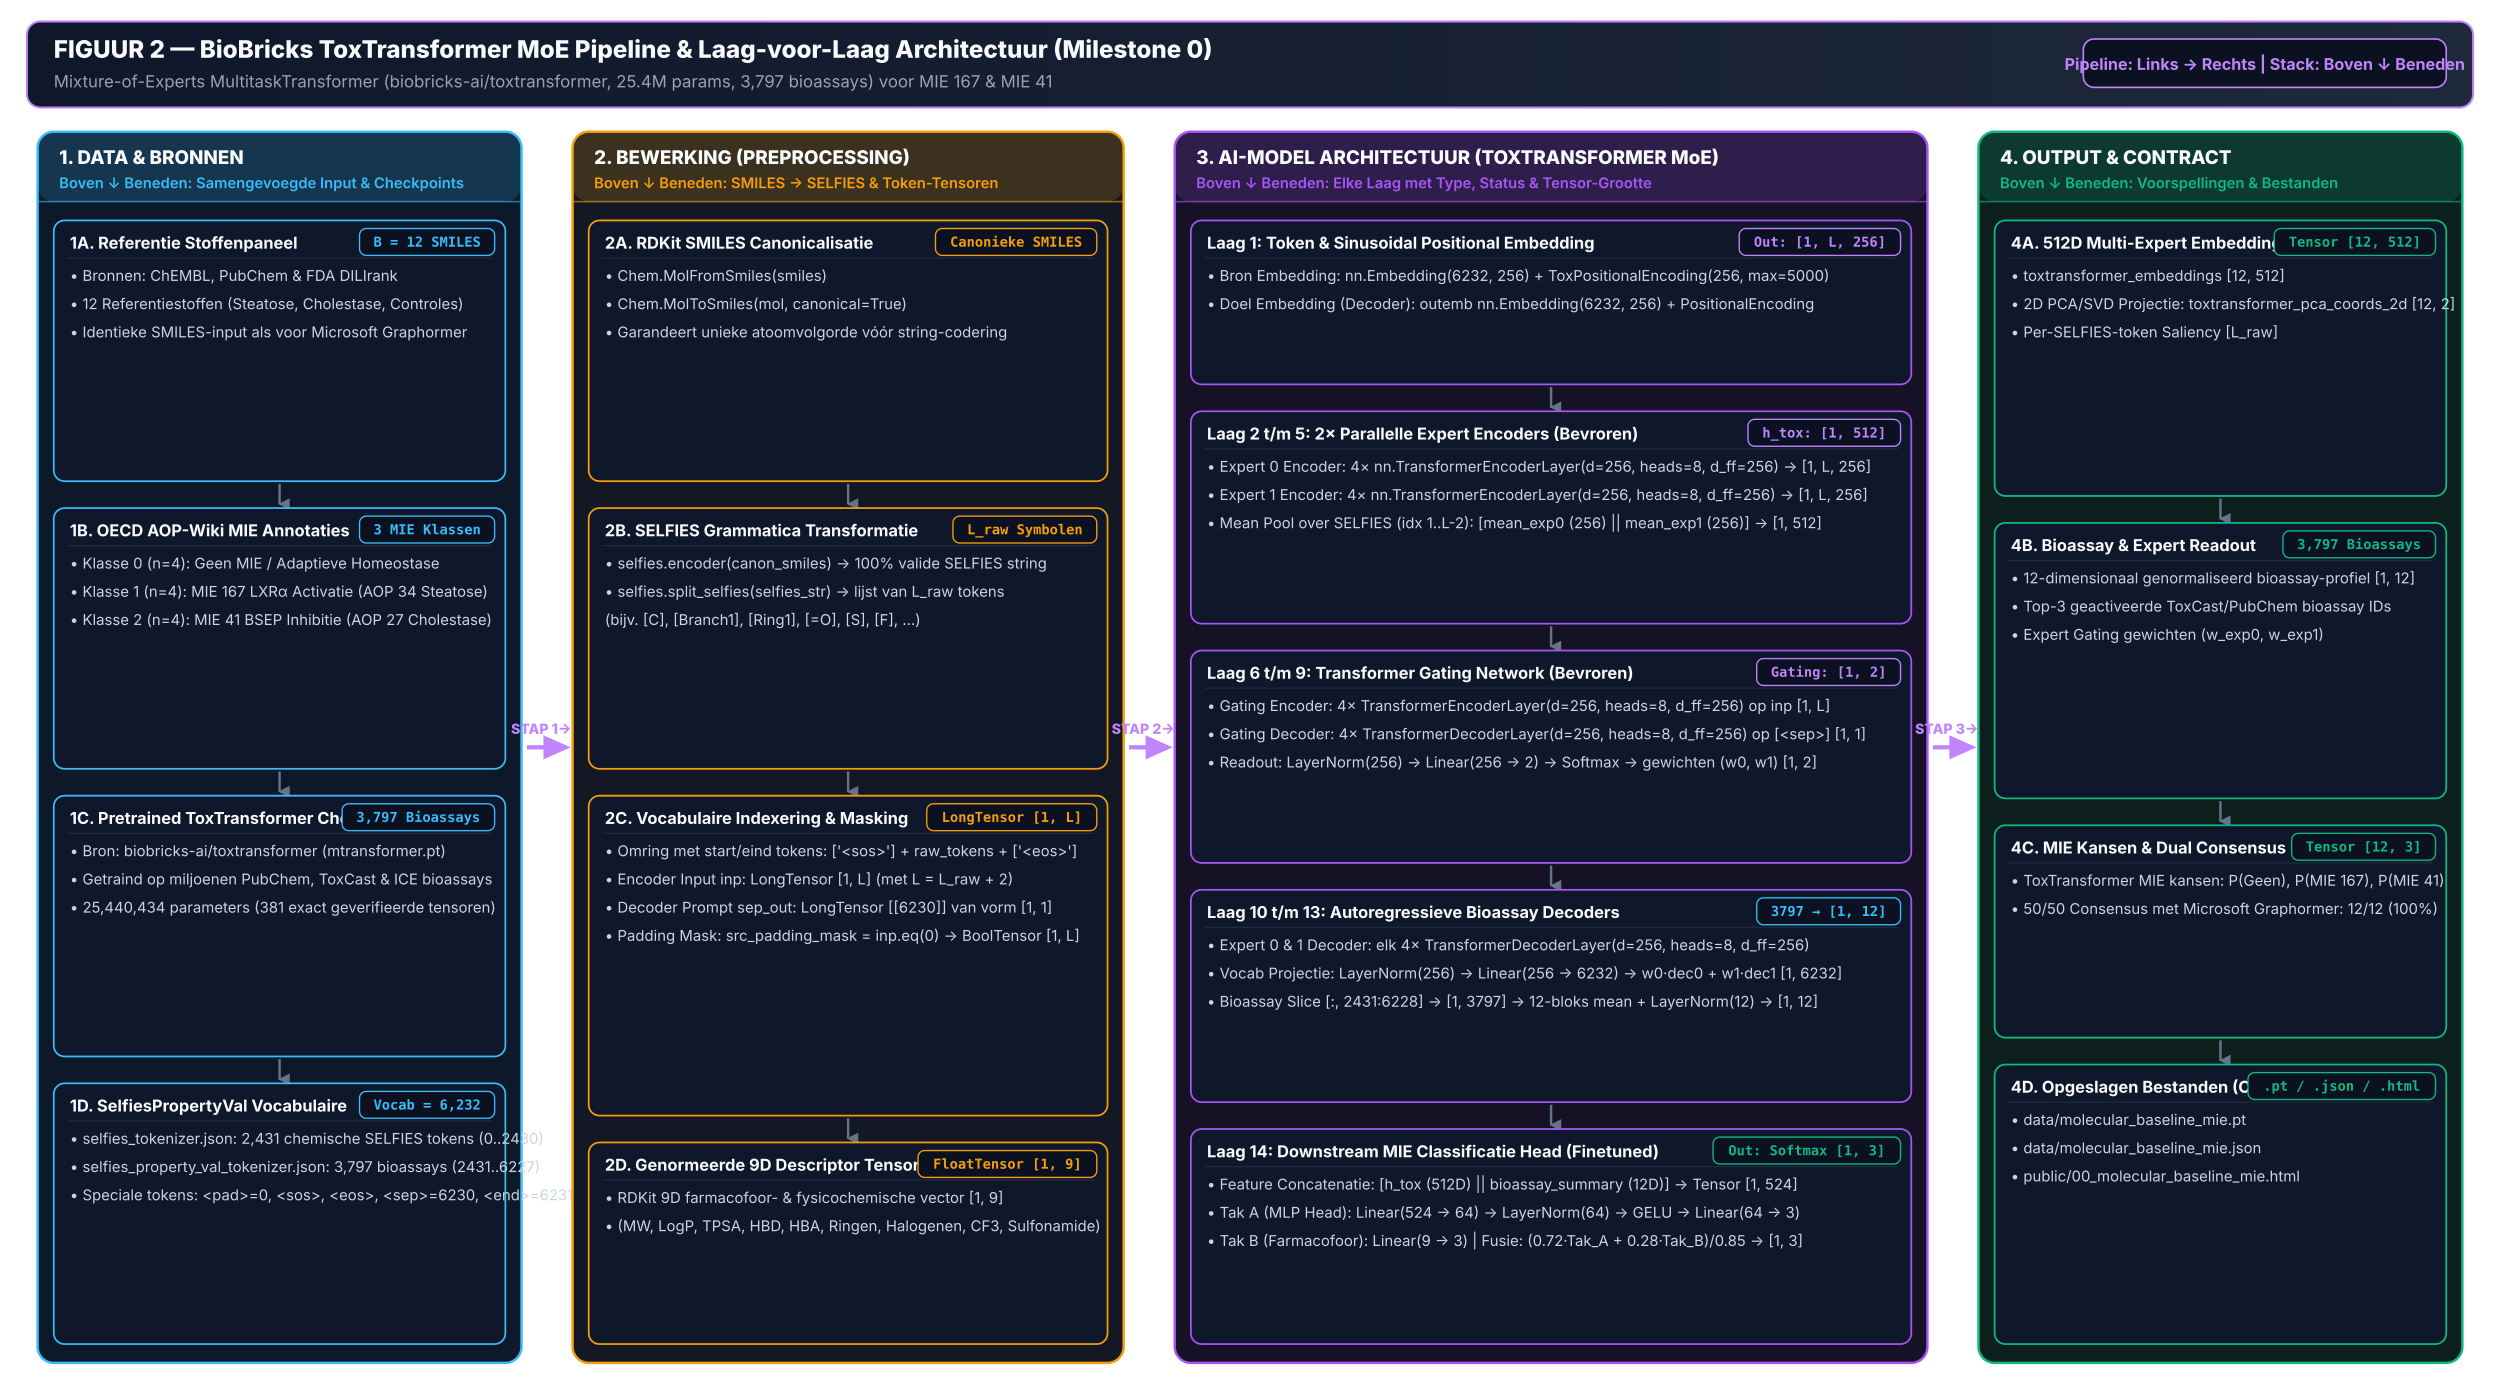
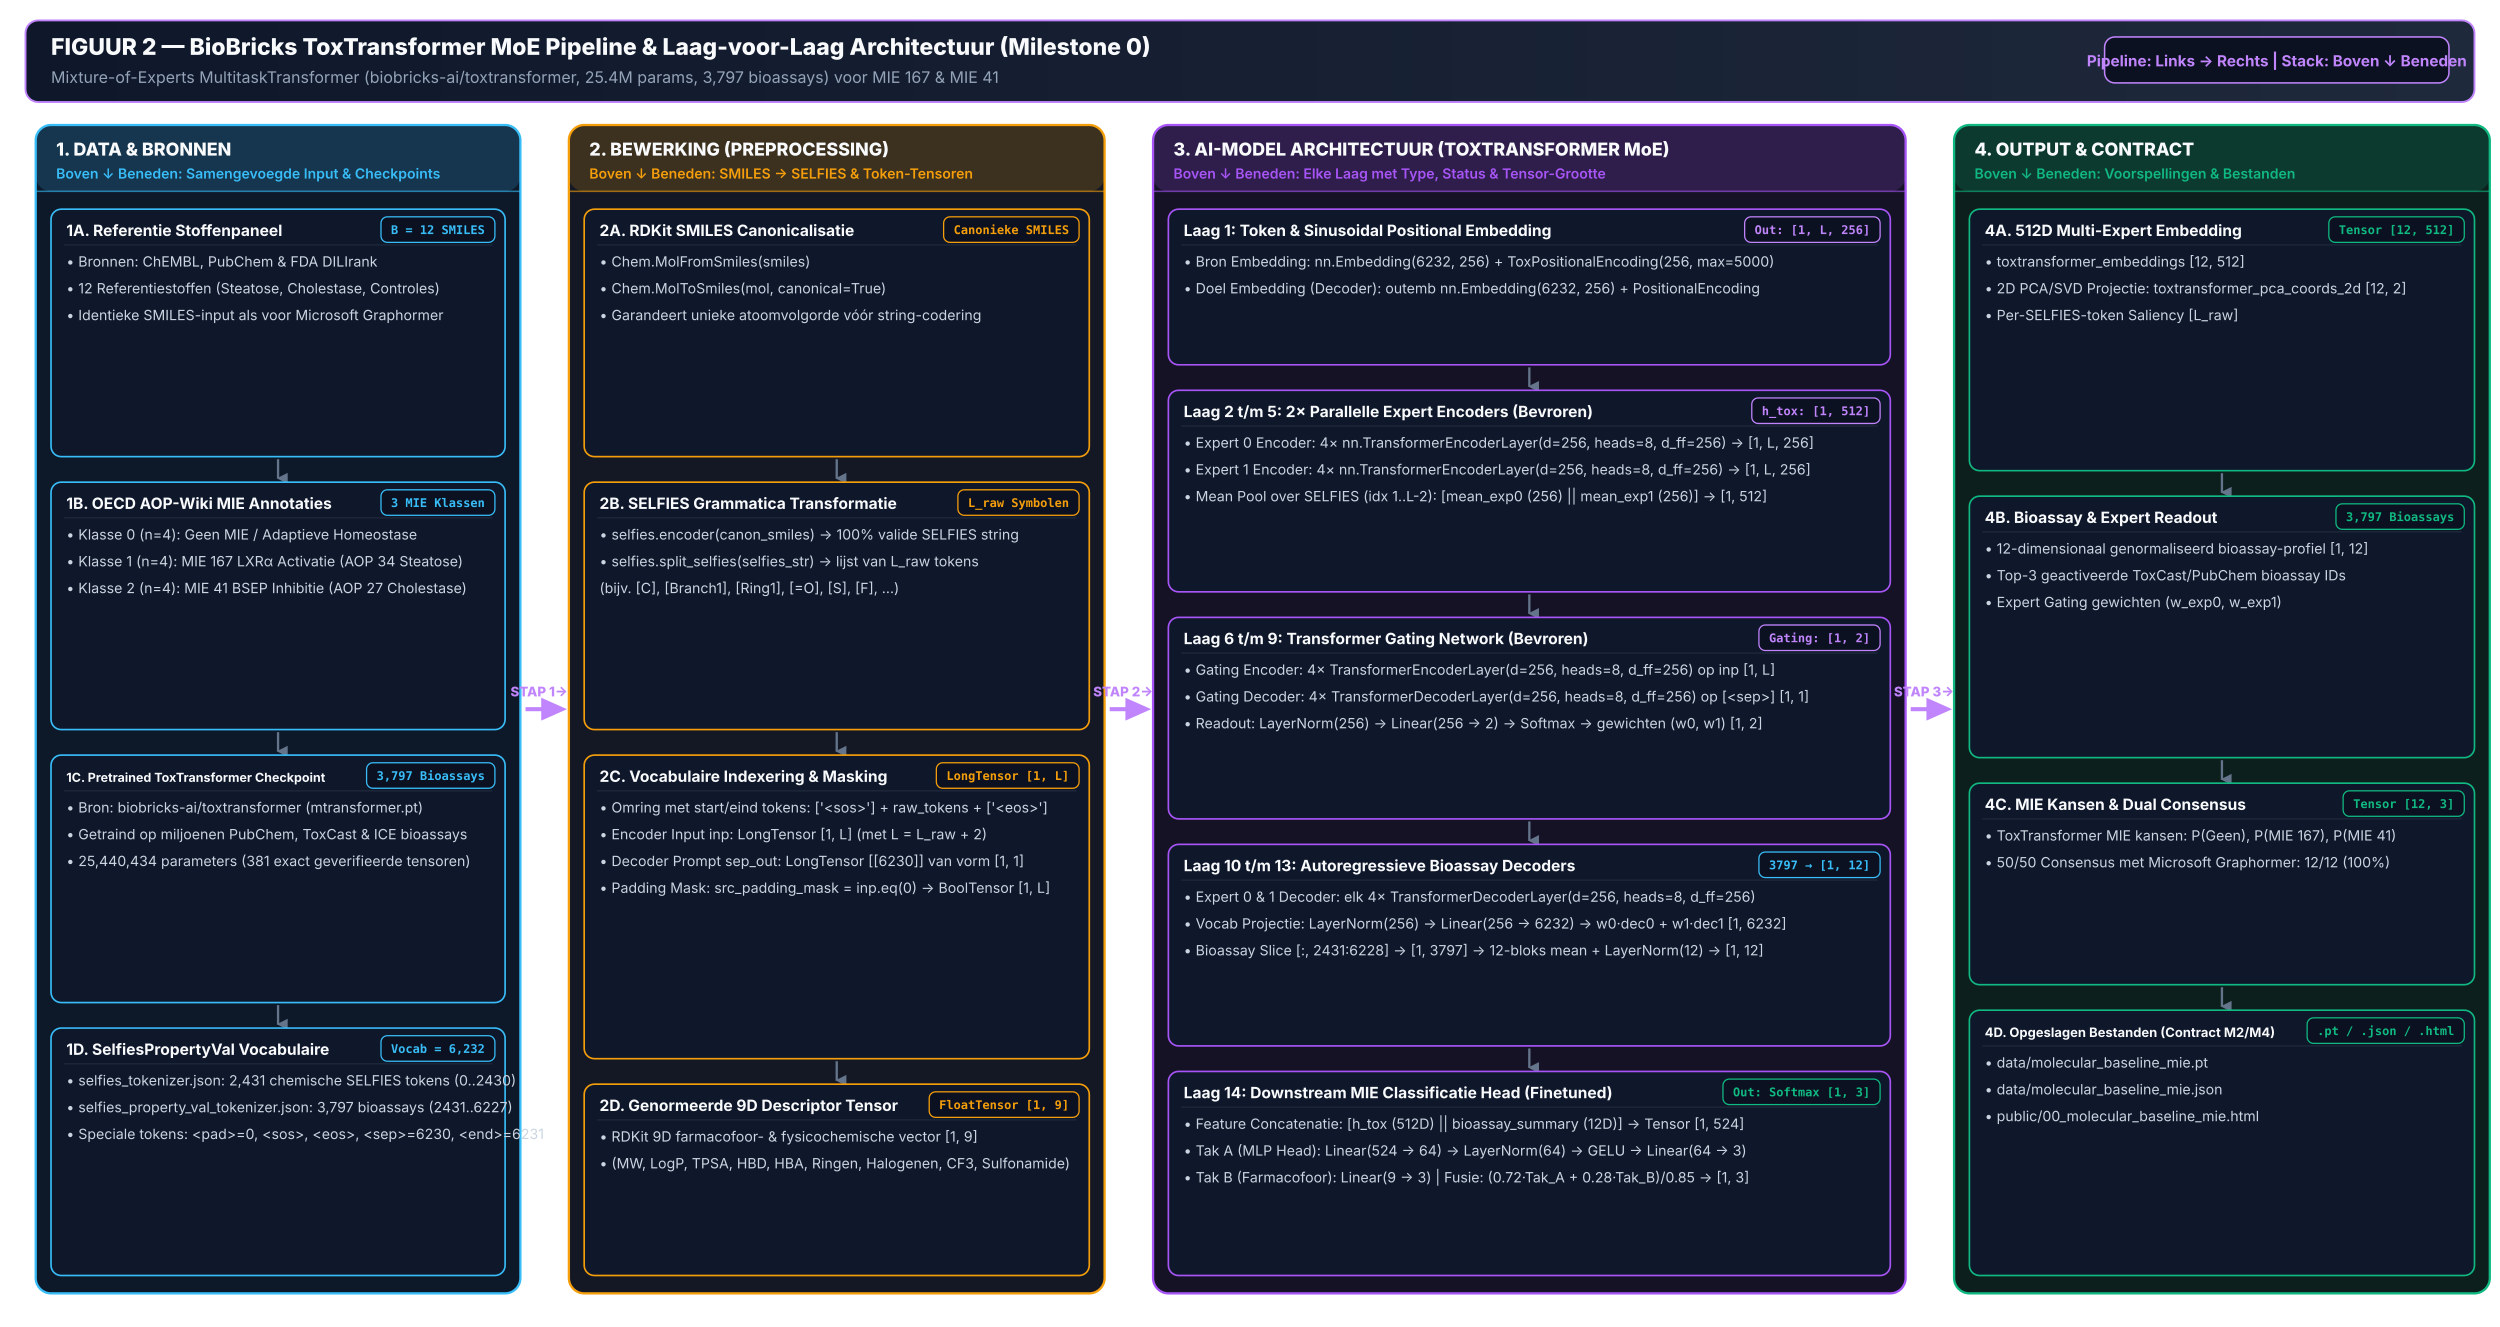
- <svg xmlns="http://www.w3.org/2000/svg" viewBox="0 0 1860 1040" width="100%" height="auto" style="background:#0B1120;border-radius:14px;border:1px solid #1E293B;font-family:'Inter',-apple-system,BlinkMacSystemFont,'Segoe UI',Roboto,sans-serif;">
+ <svg xmlns="http://www.w3.org/2000/svg" viewBox="0 0 1960 1040" width="100%" height="auto" style="background:#0B1120;border-radius:14px;border:1px solid #1E293B;font-family:'Inter',-apple-system,BlinkMacSystemFont,'Segoe UI',Roboto,sans-serif;">
  <defs>
    <marker id="arrow-lr" viewBox="0 0 10 10" refX="7" refY="5" markerWidth="7" markerHeight="7" orient="auto-start-reverse">
      <path d="M 0 1 L 9 5 L 0 9 z" fill="#C084FC" />
    </marker>
    <marker id="arrow-tb" viewBox="0 0 10 10" refX="5" refY="7" markerWidth="6" markerHeight="6" orient="auto">
      <path d="M 1 0 L 9 0 L 5 8 z" fill="#64748B" />
    </marker>
    <linearGradient id="hdr-grad" x1="0%" y1="0%" x2="100%" y2="0%">
      <stop offset="0%" stop-color="#0F172A" />
      <stop offset="100%" stop-color="#1E293B" />
    </linearGradient>
  </defs>
-   <rect x="20" y="16" width="1820" height="64" rx="10" fill="url(#hdr-grad)" stroke="#C084FC" stroke-width="1.5" />
+   <rect x="20" y="16" width="1920" height="64" rx="10" fill="url(#hdr-grad)" stroke="#C084FC" stroke-width="1.5" />
  <text x="40" y="43" fill="#F8FAFC" font-size="18" font-weight="800">FIGUUR 2 — BioBricks ToxTransformer MoE Pipeline &amp; Laag-voor-Laag Architectuur (Milestone 0)</text>
  <text x="40" y="65" fill="#94A3B8" font-size="12.5">Mixture-of-Experts MultitaskTransformer (biobricks-ai/toxtransformer, 25.4M params, 3,797 bioassays) voor MIE 167 &amp; MIE 41</text>
-   <rect x="1550" y="29" width="270" height="36" rx="8" fill="#0B1120" stroke="#C084FC" stroke-width="1.2" />
-   <text x="1685" y="52" text-anchor="middle" fill="#C084FC" font-size="12" font-weight="700">Pipeline: Links → Rechts | Stack: Boven ↓ Beneden</text>
-   <rect x="28" y="98" width="360" height="916" rx="12" fill="#0D1829" stroke="#38BDF8" stroke-width="1.8" />
-   <rect x="28" y="98" width="360" height="52" rx="12" fill="#38BDF8" fill-opacity="0.18" />
-   <line x1="28" y1="150" x2="388" y2="150" stroke="#38BDF8" stroke-width="1.2" stroke-opacity="0.6" />
+   <rect x="1650" y="29" width="270" height="36" rx="8" fill="#0B1120" stroke="#C084FC" stroke-width="1.2" />
+   <text x="1785" y="52" text-anchor="middle" fill="#C084FC" font-size="12" font-weight="700">Pipeline: Links → Rechts | Stack: Boven ↓ Beneden</text>
+   <rect x="28" y="98" width="380" height="916" rx="12" fill="#0D1829" stroke="#38BDF8" stroke-width="1.8" />
+   <rect x="28" y="98" width="380" height="52" rx="12" fill="#38BDF8" fill-opacity="0.18" />
+   <line x1="28" y1="150" x2="408" y2="150" stroke="#38BDF8" stroke-width="1.2" stroke-opacity="0.6" />
  <text x="44" y="122" fill="#F8FAFC" font-size="14" font-weight="800">1. DATA &amp; BRONNEN</text>
  <text x="44" y="140" fill="#38BDF8" font-size="11" font-weight="600">Boven ↓ Beneden: Samengevoegde Input &amp; Checkpoints</text>
-   <rect x="40" y="164" width="336" height="194" rx="8" fill="#0F172A" stroke="#38BDF8" stroke-width="1.3" />
+   <rect x="40" y="164" width="356" height="194" rx="8" fill="#0F172A" stroke="#38BDF8" stroke-width="1.3" />
  <text x="52" y="185" fill="#F8FAFC" font-size="12.2" font-weight="700">1A. Referentie Stoffenpaneel</text>
-   <rect x="267.5" y="170" width="100.5" height="20" rx="5" fill="#0B1120" stroke="#38BDF8" stroke-width="1" />
-   <text x="317.8" y="183.5" text-anchor="middle" fill="#38BDF8" font-size="10.2" font-family="monospace" font-weight="700">B = 12 SMILES</text>
-   <line x1="50" y1="192" x2="366" y2="192" stroke="#1E293B" stroke-width="1" />
+   <rect x="298.7" y="170" width="89.3" height="20" rx="5" fill="#0B1120" stroke="#38BDF8" stroke-width="1" />
+   <text x="343.3" y="183.5" text-anchor="middle" fill="#38BDF8" font-size="9.4" font-family="monospace" font-weight="700">B = 12 SMILES</text>
+   <line x1="50" y1="192" x2="386" y2="192" stroke="#1E293B" stroke-width="1" />
  <text x="52" y="209.0" fill="#CBD5E1" font-size="11.1">• Bronnen: ChEMBL, PubChem &amp; FDA DILIrank</text>
  <text x="52" y="230.0" fill="#CBD5E1" font-size="11.1">• 12 Referentiestoffen (Steatose, Cholestase, Controles)</text>
  <text x="52" y="251.0" fill="#CBD5E1" font-size="11.1">• Identieke SMILES-input als voor Microsoft Graphormer</text>
-   <line x1="208.0" y1="360" x2="208.0" y2="375" stroke="#64748B" stroke-width="1.8" marker-end="url(#arrow-tb)" />
-   <rect x="40" y="378" width="336" height="194" rx="8" fill="#0F172A" stroke="#38BDF8" stroke-width="1.3" />
+   <line x1="218.0" y1="360" x2="218.0" y2="375" stroke="#64748B" stroke-width="1.8" marker-end="url(#arrow-tb)" />
+   <rect x="40" y="378" width="356" height="194" rx="8" fill="#0F172A" stroke="#38BDF8" stroke-width="1.3" />
  <text x="52" y="399" fill="#F8FAFC" font-size="12.2" font-weight="700">1B. OECD AOP-Wiki MIE Annotaties</text>
-   <rect x="267.5" y="384" width="100.5" height="20" rx="5" fill="#0B1120" stroke="#38BDF8" stroke-width="1" />
-   <text x="317.8" y="397.5" text-anchor="middle" fill="#38BDF8" font-size="10.2" font-family="monospace" font-weight="700">3 MIE Klassen</text>
-   <line x1="50" y1="406" x2="366" y2="406" stroke="#1E293B" stroke-width="1" />
+   <rect x="298.7" y="384" width="89.3" height="20" rx="5" fill="#0B1120" stroke="#38BDF8" stroke-width="1" />
+   <text x="343.3" y="397.5" text-anchor="middle" fill="#38BDF8" font-size="9.4" font-family="monospace" font-weight="700">3 MIE Klassen</text>
+   <line x1="50" y1="406" x2="386" y2="406" stroke="#1E293B" stroke-width="1" />
  <text x="52" y="423.0" fill="#CBD5E1" font-size="11.1">• Klasse 0 (n=4): Geen MIE / Adaptieve Homeostase</text>
  <text x="52" y="444.0" fill="#CBD5E1" font-size="11.1">• Klasse 1 (n=4): MIE 167 LXRα Activatie (AOP 34 Steatose)</text>
  <text x="52" y="465.0" fill="#CBD5E1" font-size="11.1">• Klasse 2 (n=4): MIE 41 BSEP Inhibitie (AOP 27 Cholestase)</text>
-   <line x1="208.0" y1="574" x2="208.0" y2="589" stroke="#64748B" stroke-width="1.8" marker-end="url(#arrow-tb)" />
-   <rect x="40" y="592" width="336" height="194" rx="8" fill="#0F172A" stroke="#38BDF8" stroke-width="1.3" />
-   <text x="52" y="613" fill="#F8FAFC" font-size="12.2" font-weight="700">1C. Pretrained ToxTransformer Checkpoint</text>
-   <rect x="254.5" y="598" width="113.5" height="20" rx="5" fill="#0B1120" stroke="#38BDF8" stroke-width="1" />
-   <text x="311.2" y="611.5" text-anchor="middle" fill="#38BDF8" font-size="10.2" font-family="monospace" font-weight="700">3,797 Bioassays</text>
-   <line x1="50" y1="620" x2="366" y2="620" stroke="#1E293B" stroke-width="1" />
+   <line x1="218.0" y1="574" x2="218.0" y2="589" stroke="#64748B" stroke-width="1.8" marker-end="url(#arrow-tb)" />
+   <rect x="40" y="592" width="356" height="194" rx="8" fill="#0F172A" stroke="#38BDF8" stroke-width="1.3" />
+   <text x="52" y="613" fill="#F8FAFC" font-size="9.8" font-weight="700">1C. Pretrained ToxTransformer Checkpoint</text>
+   <rect x="287.4" y="598" width="100.6" height="20" rx="5" fill="#0B1120" stroke="#38BDF8" stroke-width="1" />
+   <text x="337.7" y="611.5" text-anchor="middle" fill="#38BDF8" font-size="9.4" font-family="monospace" font-weight="700">3,797 Bioassays</text>
+   <line x1="50" y1="620" x2="386" y2="620" stroke="#1E293B" stroke-width="1" />
  <text x="52" y="637.0" fill="#CBD5E1" font-size="11.1">• Bron: biobricks-ai/toxtransformer (mtransformer.pt)</text>
  <text x="52" y="658.0" fill="#CBD5E1" font-size="11.1">• Getraind op miljoenen PubChem, ToxCast &amp; ICE bioassays</text>
  <text x="52" y="679.0" fill="#CBD5E1" font-size="11.1">• 25,440,434 parameters (381 exact geverifieerde tensoren)</text>
-   <line x1="208.0" y1="788" x2="208.0" y2="803" stroke="#64748B" stroke-width="1.8" marker-end="url(#arrow-tb)" />
-   <rect x="40" y="806" width="336" height="194" rx="8" fill="#0F172A" stroke="#38BDF8" stroke-width="1.3" />
+   <line x1="218.0" y1="788" x2="218.0" y2="803" stroke="#64748B" stroke-width="1.8" marker-end="url(#arrow-tb)" />
+   <rect x="40" y="806" width="356" height="194" rx="8" fill="#0F172A" stroke="#38BDF8" stroke-width="1.3" />
  <text x="52" y="827" fill="#F8FAFC" font-size="12.2" font-weight="700">1D. SelfiesPropertyVal Vocabulaire</text>
-   <rect x="267.5" y="812" width="100.5" height="20" rx="5" fill="#0B1120" stroke="#38BDF8" stroke-width="1" />
-   <text x="317.8" y="825.5" text-anchor="middle" fill="#38BDF8" font-size="10.2" font-family="monospace" font-weight="700">Vocab = 6,232</text>
-   <line x1="50" y1="834" x2="366" y2="834" stroke="#1E293B" stroke-width="1" />
+   <rect x="298.7" y="812" width="89.3" height="20" rx="5" fill="#0B1120" stroke="#38BDF8" stroke-width="1" />
+   <text x="343.3" y="825.5" text-anchor="middle" fill="#38BDF8" font-size="9.4" font-family="monospace" font-weight="700">Vocab = 6,232</text>
+   <line x1="50" y1="834" x2="386" y2="834" stroke="#1E293B" stroke-width="1" />
  <text x="52" y="851.0" fill="#CBD5E1" font-size="11.1">• selfies_tokenizer.json: 2,431 chemische SELFIES tokens (0..2430)</text>
  <text x="52" y="872.0" fill="#CBD5E1" font-size="11.1">• selfies_property_val_tokenizer.json: 3,797 bioassays (2431..6227)</text>
  <text x="52" y="893.0" fill="#CBD5E1" font-size="11.1">• Speciale tokens: &lt;pad&gt;=0, &lt;sos&gt;, &lt;eos&gt;, &lt;sep&gt;=6230, &lt;end&gt;=6231</text>
-   <line x1="392" y1="556.0" x2="420" y2="556.0" stroke="#C084FC" stroke-width="3.2" marker-end="url(#arrow-lr)" />
-   <text x="406.0" y="546.0" text-anchor="middle" fill="#C084FC" font-size="10.5" font-weight="800">STAP 1→2</text>
-   <rect x="426" y="98" width="410" height="916" rx="12" fill="#141824" stroke="#F59E0B" stroke-width="1.8" />
-   <rect x="426" y="98" width="410" height="52" rx="12" fill="#F59E0B" fill-opacity="0.18" />
-   <line x1="426" y1="150" x2="836" y2="150" stroke="#F59E0B" stroke-width="1.2" stroke-opacity="0.6" />
-   <text x="442" y="122" fill="#F8FAFC" font-size="14" font-weight="800">2. BEWERKING (PREPROCESSING)</text>
-   <text x="442" y="140" fill="#F59E0B" font-size="11" font-weight="600">Boven ↓ Beneden: SMILES → SELFIES &amp; Token-Tensoren</text>
-   <rect x="438" y="164" width="386" height="194" rx="8" fill="#0F172A" stroke="#F59E0B" stroke-width="1.3" />
-   <text x="450" y="185" fill="#F8FAFC" font-size="12.2" font-weight="700">2A. RDKit SMILES Canonicalisatie</text>
-   <rect x="696.0" y="170" width="120.0" height="20" rx="5" fill="#0B1120" stroke="#F59E0B" stroke-width="1" />
-   <text x="756.0" y="183.5" text-anchor="middle" fill="#F59E0B" font-size="10.2" font-family="monospace" font-weight="700">Canonieke SMILES</text>
-   <line x1="448" y1="192" x2="814" y2="192" stroke="#1E293B" stroke-width="1" />
-   <text x="450" y="209.0" fill="#CBD5E1" font-size="11.1">• Chem.MolFromSmiles(smiles)</text>
-   <text x="450" y="230.0" fill="#CBD5E1" font-size="11.1">• Chem.MolToSmiles(mol, canonical=True)</text>
-   <text x="450" y="251.0" fill="#CBD5E1" font-size="11.1">• Garandeert unieke atoomvolgorde vóór string-codering</text>
-   <line x1="631.0" y1="360" x2="631.0" y2="375" stroke="#64748B" stroke-width="1.8" marker-end="url(#arrow-tb)" />
-   <rect x="438" y="378" width="386" height="194" rx="8" fill="#0F172A" stroke="#F59E0B" stroke-width="1.3" />
-   <text x="450" y="399" fill="#F8FAFC" font-size="12.2" font-weight="700">2B. SELFIES Grammatica Transformatie</text>
-   <rect x="709.0" y="384" width="107.0" height="20" rx="5" fill="#0B1120" stroke="#F59E0B" stroke-width="1" />
-   <text x="762.5" y="397.5" text-anchor="middle" fill="#F59E0B" font-size="10.2" font-family="monospace" font-weight="700">L_raw Symbolen</text>
-   <line x1="448" y1="406" x2="814" y2="406" stroke="#1E293B" stroke-width="1" />
-   <text x="450" y="423.0" fill="#CBD5E1" font-size="11.1">• selfies.encoder(canon_smiles) → 100% valide SELFIES string</text>
-   <text x="450" y="444.0" fill="#CBD5E1" font-size="11.1">• selfies.split_selfies(selfies_str) → lijst van L_raw tokens</text>
-   <text x="450" y="465.0" fill="#CBD5E1" font-size="11.1">  (bijv. [C], [Branch1], [Ring1], [=O], [S], [F], ...)</text>
-   <line x1="631.0" y1="574" x2="631.0" y2="589" stroke="#64748B" stroke-width="1.8" marker-end="url(#arrow-tb)" />
-   <rect x="438" y="592" width="386" height="238" rx="8" fill="#0F172A" stroke="#F59E0B" stroke-width="1.3" />
-   <text x="450" y="613" fill="#F8FAFC" font-size="12.2" font-weight="700">2C. Vocabulaire Indexering &amp; Masking</text>
-   <rect x="689.5" y="598" width="126.5" height="20" rx="5" fill="#0B1120" stroke="#F59E0B" stroke-width="1" />
-   <text x="752.8" y="611.5" text-anchor="middle" fill="#F59E0B" font-size="10.2" font-family="monospace" font-weight="700">LongTensor [1, L]</text>
-   <line x1="448" y1="620" x2="814" y2="620" stroke="#1E293B" stroke-width="1" />
-   <text x="450" y="637.0" fill="#CBD5E1" font-size="11.1">• Omring met start/eind tokens: ['&lt;sos&gt;'] + raw_tokens + ['&lt;eos&gt;']</text>
-   <text x="450" y="658.0" fill="#CBD5E1" font-size="11.1">• Encoder Input inp: LongTensor [1, L] (met L = L_raw + 2)</text>
-   <text x="450" y="679.0" fill="#CBD5E1" font-size="11.1">• Decoder Prompt sep_out: LongTensor [[6230]] van vorm [1, 1]</text>
-   <text x="450" y="700.0" fill="#CBD5E1" font-size="11.1">• Padding Mask: src_padding_mask = inp.eq(0) → BoolTensor [1, L]</text>
-   <line x1="631.0" y1="832" x2="631.0" y2="847" stroke="#64748B" stroke-width="1.8" marker-end="url(#arrow-tb)" />
-   <rect x="438" y="850" width="386" height="150" rx="8" fill="#0F172A" stroke="#F59E0B" stroke-width="1.3" />
-   <text x="450" y="871" fill="#F8FAFC" font-size="12.2" font-weight="700">2D. Genormeerde 9D Descriptor Tensor</text>
-   <rect x="683.0" y="856" width="133.0" height="20" rx="5" fill="#0B1120" stroke="#F59E0B" stroke-width="1" />
-   <text x="749.5" y="869.5" text-anchor="middle" fill="#F59E0B" font-size="10.2" font-family="monospace" font-weight="700">FloatTensor [1, 9]</text>
-   <line x1="448" y1="878" x2="814" y2="878" stroke="#1E293B" stroke-width="1" />
-   <text x="450" y="895.0" fill="#CBD5E1" font-size="11.1">• RDKit 9D farmacofoor- &amp; fysicochemische vector [1, 9]</text>
-   <text x="450" y="916.0" fill="#CBD5E1" font-size="11.1">• (MW, LogP, TPSA, HBD, HBA, Ringen, Halogenen, CF3, Sulfonamide)</text>
-   <line x1="840" y1="556.0" x2="868" y2="556.0" stroke="#C084FC" stroke-width="3.2" marker-end="url(#arrow-lr)" />
-   <text x="854.0" y="546.0" text-anchor="middle" fill="#C084FC" font-size="10.5" font-weight="800">STAP 2→3</text>
-   <rect x="874" y="98" width="560" height="916" rx="12" fill="#151226" stroke="#A855F7" stroke-width="1.8" />
-   <rect x="874" y="98" width="560" height="52" rx="12" fill="#A855F7" fill-opacity="0.18" />
-   <line x1="874" y1="150" x2="1434" y2="150" stroke="#A855F7" stroke-width="1.2" stroke-opacity="0.6" />
-   <text x="890" y="122" fill="#F8FAFC" font-size="14" font-weight="800">3. AI-MODEL ARCHITECTUUR (TOXTRANSFORMER MoE)</text>
-   <text x="890" y="140" fill="#A855F7" font-size="11" font-weight="600">Boven ↓ Beneden: Elke Laag met Type, Status &amp; Tensor-Grootte</text>
-   <rect x="886" y="164" width="536" height="122" rx="8" fill="#0F172A" stroke="#A855F7" stroke-width="1.3" />
-   <text x="898" y="185" fill="#F8FAFC" font-size="12.2" font-weight="700">Laag 1: Token &amp; Sinusoidal Positional Embedding</text>
-   <rect x="1294.0" y="170" width="120.0" height="20" rx="5" fill="#0B1120" stroke="#C084FC" stroke-width="1" />
-   <text x="1354.0" y="183.5" text-anchor="middle" fill="#C084FC" font-size="10.2" font-family="monospace" font-weight="700">Out: [1, L, 256]</text>
-   <line x1="896" y1="192" x2="1412" y2="192" stroke="#1E293B" stroke-width="1" />
-   <text x="898" y="209.0" fill="#CBD5E1" font-size="11.1">• Bron Embedding: nn.Embedding(6232, 256) + ToxPositionalEncoding(256, max=5000)</text>
-   <text x="898" y="230.0" fill="#CBD5E1" font-size="11.1">• Doel Embedding (Decoder): outemb nn.Embedding(6232, 256) + PositionalEncoding</text>
-   <line x1="1154.0" y1="288" x2="1154.0" y2="303" stroke="#64748B" stroke-width="1.8" marker-end="url(#arrow-tb)" />
-   <rect x="886" y="306" width="536" height="158" rx="8" fill="#0F172A" stroke="#A855F7" stroke-width="1.3" />
-   <text x="898" y="327" fill="#F8FAFC" font-size="12.2" font-weight="700">Laag 2 t/m 5: 2× Parallelle Expert Encoders (Bevroren)</text>
-   <rect x="1300.5" y="312" width="113.5" height="20" rx="5" fill="#0B1120" stroke="#C084FC" stroke-width="1" />
-   <text x="1357.2" y="325.5" text-anchor="middle" fill="#C084FC" font-size="10.2" font-family="monospace" font-weight="700">h_tox: [1, 512]</text>
-   <line x1="896" y1="334" x2="1412" y2="334" stroke="#1E293B" stroke-width="1" />
-   <text x="898" y="351.0" fill="#CBD5E1" font-size="11.1">• Expert 0 Encoder: 4× nn.TransformerEncoderLayer(d=256, heads=8, d_ff=256) → [1, L, 256]</text>
-   <text x="898" y="372.0" fill="#CBD5E1" font-size="11.1">• Expert 1 Encoder: 4× nn.TransformerEncoderLayer(d=256, heads=8, d_ff=256) → [1, L, 256]</text>
-   <text x="898" y="393.0" fill="#CBD5E1" font-size="11.1">• Mean Pool over SELFIES (idx 1..L-2): [mean_exp0 (256) || mean_exp1 (256)] → [1, 512]</text>
-   <line x1="1154.0" y1="466" x2="1154.0" y2="481" stroke="#64748B" stroke-width="1.8" marker-end="url(#arrow-tb)" />
-   <rect x="886" y="484" width="536" height="158" rx="8" fill="#0F172A" stroke="#A855F7" stroke-width="1.3" />
-   <text x="898" y="505" fill="#F8FAFC" font-size="12.2" font-weight="700">Laag 6 t/m 9: Transformer Gating Network (Bevroren)</text>
-   <rect x="1307.0" y="490" width="107.0" height="20" rx="5" fill="#0B1120" stroke="#C084FC" stroke-width="1" />
-   <text x="1360.5" y="503.5" text-anchor="middle" fill="#C084FC" font-size="10.2" font-family="monospace" font-weight="700">Gating: [1, 2]</text>
-   <line x1="896" y1="512" x2="1412" y2="512" stroke="#1E293B" stroke-width="1" />
-   <text x="898" y="529.0" fill="#CBD5E1" font-size="11.1">• Gating Encoder: 4× TransformerEncoderLayer(d=256, heads=8, d_ff=256) op inp [1, L]</text>
-   <text x="898" y="550.0" fill="#CBD5E1" font-size="11.1">• Gating Decoder: 4× TransformerDecoderLayer(d=256, heads=8, d_ff=256) op [&lt;sep&gt;] [1, 1]</text>
-   <text x="898" y="571.0" fill="#CBD5E1" font-size="11.1">• Readout: LayerNorm(256) → Linear(256 → 2) → Softmax → gewichten (w0, w1) [1, 2]</text>
-   <line x1="1154.0" y1="644" x2="1154.0" y2="659" stroke="#64748B" stroke-width="1.8" marker-end="url(#arrow-tb)" />
-   <rect x="886" y="662" width="536" height="158" rx="8" fill="#0F172A" stroke="#A855F7" stroke-width="1.3" />
-   <text x="898" y="683" fill="#F8FAFC" font-size="12.2" font-weight="700">Laag 10 t/m 13: Autoregressieve Bioassay Decoders</text>
-   <rect x="1307.0" y="668" width="107.0" height="20" rx="5" fill="#0B1120" stroke="#38BDF8" stroke-width="1" />
-   <text x="1360.5" y="681.5" text-anchor="middle" fill="#38BDF8" font-size="10.2" font-family="monospace" font-weight="700">3797 → [1, 12]</text>
-   <line x1="896" y1="690" x2="1412" y2="690" stroke="#1E293B" stroke-width="1" />
-   <text x="898" y="707.0" fill="#CBD5E1" font-size="11.1">• Expert 0 &amp; 1 Decoder: elk 4× TransformerDecoderLayer(d=256, heads=8, d_ff=256)</text>
-   <text x="898" y="728.0" fill="#CBD5E1" font-size="11.1">• Vocab Projectie: LayerNorm(256) → Linear(256 → 6232) → w0·dec0 + w1·dec1 [1, 6232]</text>
-   <text x="898" y="749.0" fill="#CBD5E1" font-size="11.1">• Bioassay Slice [:, 2431:6228] → [1, 3797] → 12-bloks mean + LayerNorm(12) → [1, 12]</text>
-   <line x1="1154.0" y1="822" x2="1154.0" y2="837" stroke="#64748B" stroke-width="1.8" marker-end="url(#arrow-tb)" />
-   <rect x="886" y="840" width="536" height="160" rx="8" fill="#0F172A" stroke="#A855F7" stroke-width="1.3" />
-   <text x="898" y="861" fill="#F8FAFC" font-size="12.2" font-weight="700">Laag 14: Downstream MIE Classificatie Head (Finetuned)</text>
-   <rect x="1274.5" y="846" width="139.5" height="20" rx="5" fill="#0B1120" stroke="#10B981" stroke-width="1" />
-   <text x="1344.2" y="859.5" text-anchor="middle" fill="#10B981" font-size="10.2" font-family="monospace" font-weight="700">Out: Softmax [1, 3]</text>
-   <line x1="896" y1="868" x2="1412" y2="868" stroke="#1E293B" stroke-width="1" />
-   <text x="898" y="885.0" fill="#CBD5E1" font-size="11.1">• Feature Concatenatie: [h_tox (512D) || bioassay_summary (12D)] → Tensor [1, 524]</text>
-   <text x="898" y="906.0" fill="#CBD5E1" font-size="11.1">• Tak A (MLP Head): Linear(524 → 64) → LayerNorm(64) → GELU → Linear(64 → 3)</text>
-   <text x="898" y="927.0" fill="#CBD5E1" font-size="11.1">• Tak B (Farmacofoor): Linear(9 → 3) | Fusie: (0.72·Tak_A + 0.28·Tak_B)/0.85 → [1, 3]</text>
-   <line x1="1438" y1="556.0" x2="1466" y2="556.0" stroke="#C084FC" stroke-width="3.2" marker-end="url(#arrow-lr)" />
-   <text x="1452.0" y="546.0" text-anchor="middle" fill="#C084FC" font-size="10.5" font-weight="800">STAP 3→4</text>
-   <rect x="1472" y="98" width="360" height="916" rx="12" fill="#0D1F1D" stroke="#10B981" stroke-width="1.8" />
-   <rect x="1472" y="98" width="360" height="52" rx="12" fill="#10B981" fill-opacity="0.18" />
-   <line x1="1472" y1="150" x2="1832" y2="150" stroke="#10B981" stroke-width="1.2" stroke-opacity="0.6" />
-   <text x="1488" y="122" fill="#F8FAFC" font-size="14" font-weight="800">4. OUTPUT &amp; CONTRACT</text>
-   <text x="1488" y="140" fill="#10B981" font-size="11" font-weight="600">Boven ↓ Beneden: Voorspellingen &amp; Bestanden</text>
-   <rect x="1484" y="164" width="336" height="205" rx="8" fill="#0F172A" stroke="#10B981" stroke-width="1.3" />
-   <text x="1496" y="185" fill="#F8FAFC" font-size="12.2" font-weight="700">4A. 512D Multi-Expert Embedding</text>
-   <rect x="1692.0" y="170" width="120.0" height="20" rx="5" fill="#0B1120" stroke="#10B981" stroke-width="1" />
-   <text x="1752.0" y="183.5" text-anchor="middle" fill="#10B981" font-size="10.2" font-family="monospace" font-weight="700">Tensor [12, 512]</text>
-   <line x1="1494" y1="192" x2="1810" y2="192" stroke="#1E293B" stroke-width="1" />
-   <text x="1496" y="209.0" fill="#CBD5E1" font-size="11.1">• toxtransformer_embeddings [12, 512]</text>
-   <text x="1496" y="230.0" fill="#CBD5E1" font-size="11.1">• 2D PCA/SVD Projectie: toxtransformer_pca_coords_2d [12, 2]</text>
-   <text x="1496" y="251.0" fill="#CBD5E1" font-size="11.1">• Per-SELFIES-token Saliency [L_raw]</text>
-   <line x1="1652.0" y1="371" x2="1652.0" y2="386" stroke="#64748B" stroke-width="1.8" marker-end="url(#arrow-tb)" />
-   <rect x="1484" y="389" width="336" height="205" rx="8" fill="#0F172A" stroke="#10B981" stroke-width="1.3" />
-   <text x="1496" y="410" fill="#F8FAFC" font-size="12.2" font-weight="700">4B. Bioassay &amp; Expert Readout</text>
-   <rect x="1698.5" y="395" width="113.5" height="20" rx="5" fill="#0B1120" stroke="#10B981" stroke-width="1" />
-   <text x="1755.2" y="408.5" text-anchor="middle" fill="#10B981" font-size="10.2" font-family="monospace" font-weight="700">3,797 Bioassays</text>
-   <line x1="1494" y1="417" x2="1810" y2="417" stroke="#1E293B" stroke-width="1" />
-   <text x="1496" y="434.0" fill="#CBD5E1" font-size="11.1">• 12-dimensionaal genormaliseerd bioassay-profiel [1, 12]</text>
-   <text x="1496" y="455.0" fill="#CBD5E1" font-size="11.1">• Top-3 geactiveerde ToxCast/PubChem bioassay IDs</text>
-   <text x="1496" y="476.0" fill="#CBD5E1" font-size="11.1">• Expert Gating gewichten (w_exp0, w_exp1)</text>
-   <line x1="1652.0" y1="596" x2="1652.0" y2="611" stroke="#64748B" stroke-width="1.8" marker-end="url(#arrow-tb)" />
-   <rect x="1484" y="614" width="336" height="158" rx="8" fill="#0F172A" stroke="#10B981" stroke-width="1.3" />
-   <text x="1496" y="635" fill="#F8FAFC" font-size="12.2" font-weight="700">4C. MIE Kansen &amp; Dual Consensus</text>
-   <rect x="1705.0" y="620" width="107.0" height="20" rx="5" fill="#0B1120" stroke="#10B981" stroke-width="1" />
-   <text x="1758.5" y="633.5" text-anchor="middle" fill="#10B981" font-size="10.2" font-family="monospace" font-weight="700">Tensor [12, 3]</text>
-   <line x1="1494" y1="642" x2="1810" y2="642" stroke="#1E293B" stroke-width="1" />
-   <text x="1496" y="659.0" fill="#CBD5E1" font-size="11.1">• ToxTransformer MIE kansen: P(Geen), P(MIE 167), P(MIE 41)</text>
-   <text x="1496" y="680.0" fill="#CBD5E1" font-size="11.1">• 50/50 Consensus met Microsoft Graphormer: 12/12 (100%)</text>
-   <line x1="1652.0" y1="774" x2="1652.0" y2="789" stroke="#64748B" stroke-width="1.8" marker-end="url(#arrow-tb)" />
-   <rect x="1484" y="792" width="336" height="208" rx="8" fill="#0F172A" stroke="#10B981" stroke-width="1.3" />
-   <text x="1496" y="813" fill="#F8FAFC" font-size="12.2" font-weight="700">4D. Opgeslagen Bestanden (Contract M2/M4)</text>
-   <rect x="1672.5" y="798" width="139.5" height="20" rx="5" fill="#0B1120" stroke="#10B981" stroke-width="1" />
-   <text x="1742.2" y="811.5" text-anchor="middle" fill="#10B981" font-size="10.2" font-family="monospace" font-weight="700">.pt / .json / .html</text>
-   <line x1="1494" y1="820" x2="1810" y2="820" stroke="#1E293B" stroke-width="1" />
-   <text x="1496" y="837.0" fill="#CBD5E1" font-size="11.1">• data/molecular_baseline_mie.pt</text>
-   <text x="1496" y="858.0" fill="#CBD5E1" font-size="11.1">• data/molecular_baseline_mie.json</text>
-   <text x="1496" y="879.0" fill="#CBD5E1" font-size="11.1">• public/00_molecular_baseline_mie.html</text>
+   <line x1="412" y1="556.0" x2="440" y2="556.0" stroke="#C084FC" stroke-width="3.2" marker-end="url(#arrow-lr)" />
+   <text x="426.0" y="546.0" text-anchor="middle" fill="#C084FC" font-size="10.5" font-weight="800">STAP 1→2</text>
+   <rect x="446" y="98" width="420" height="916" rx="12" fill="#141824" stroke="#F59E0B" stroke-width="1.8" />
+   <rect x="446" y="98" width="420" height="52" rx="12" fill="#F59E0B" fill-opacity="0.18" />
+   <line x1="446" y1="150" x2="866" y2="150" stroke="#F59E0B" stroke-width="1.2" stroke-opacity="0.6" />
+   <text x="462" y="122" fill="#F8FAFC" font-size="14" font-weight="800">2. BEWERKING (PREPROCESSING)</text>
+   <text x="462" y="140" fill="#F59E0B" font-size="11" font-weight="600">Boven ↓ Beneden: SMILES → SELFIES &amp; Token-Tensoren</text>
+   <rect x="458" y="164" width="396" height="194" rx="8" fill="#0F172A" stroke="#F59E0B" stroke-width="1.3" />
+   <text x="470" y="185" fill="#F8FAFC" font-size="12.2" font-weight="700">2A. RDKit SMILES Canonicalisatie</text>
+   <rect x="739.8" y="170" width="106.2" height="20" rx="5" fill="#0B1120" stroke="#F59E0B" stroke-width="1" />
+   <text x="792.9" y="183.5" text-anchor="middle" fill="#F59E0B" font-size="9.4" font-family="monospace" font-weight="700">Canonieke SMILES</text>
+   <line x1="468" y1="192" x2="844" y2="192" stroke="#1E293B" stroke-width="1" />
+   <text x="470" y="209.0" fill="#CBD5E1" font-size="11.1">• Chem.MolFromSmiles(smiles)</text>
+   <text x="470" y="230.0" fill="#CBD5E1" font-size="11.1">• Chem.MolToSmiles(mol, canonical=True)</text>
+   <text x="470" y="251.0" fill="#CBD5E1" font-size="11.1">• Garandeert unieke atoomvolgorde vóór string-codering</text>
+   <line x1="656.0" y1="360" x2="656.0" y2="375" stroke="#64748B" stroke-width="1.8" marker-end="url(#arrow-tb)" />
+   <rect x="458" y="378" width="396" height="194" rx="8" fill="#0F172A" stroke="#F59E0B" stroke-width="1.3" />
+   <text x="470" y="399" fill="#F8FAFC" font-size="12.2" font-weight="700">2B. SELFIES Grammatica Transformatie</text>
+   <rect x="751.0" y="384" width="95.0" height="20" rx="5" fill="#0B1120" stroke="#F59E0B" stroke-width="1" />
+   <text x="798.5" y="397.5" text-anchor="middle" fill="#F59E0B" font-size="9.4" font-family="monospace" font-weight="700">L_raw Symbolen</text>
+   <line x1="468" y1="406" x2="844" y2="406" stroke="#1E293B" stroke-width="1" />
+   <text x="470" y="423.0" fill="#CBD5E1" font-size="11.1">• selfies.encoder(canon_smiles) → 100% valide SELFIES string</text>
+   <text x="470" y="444.0" fill="#CBD5E1" font-size="11.1">• selfies.split_selfies(selfies_str) → lijst van L_raw tokens</text>
+   <text x="470" y="465.0" fill="#CBD5E1" font-size="11.1">  (bijv. [C], [Branch1], [Ring1], [=O], [S], [F], ...)</text>
+   <line x1="656.0" y1="574" x2="656.0" y2="589" stroke="#64748B" stroke-width="1.8" marker-end="url(#arrow-tb)" />
+   <rect x="458" y="592" width="396" height="238" rx="8" fill="#0F172A" stroke="#F59E0B" stroke-width="1.3" />
+   <text x="470" y="613" fill="#F8FAFC" font-size="12.2" font-weight="700">2C. Vocabulaire Indexering &amp; Masking</text>
+   <rect x="734.1" y="598" width="111.9" height="20" rx="5" fill="#0B1120" stroke="#F59E0B" stroke-width="1" />
+   <text x="790.1" y="611.5" text-anchor="middle" fill="#F59E0B" font-size="9.4" font-family="monospace" font-weight="700">LongTensor [1, L]</text>
+   <line x1="468" y1="620" x2="844" y2="620" stroke="#1E293B" stroke-width="1" />
+   <text x="470" y="637.0" fill="#CBD5E1" font-size="11.1">• Omring met start/eind tokens: ['&lt;sos&gt;'] + raw_tokens + ['&lt;eos&gt;']</text>
+   <text x="470" y="658.0" fill="#CBD5E1" font-size="11.1">• Encoder Input inp: LongTensor [1, L] (met L = L_raw + 2)</text>
+   <text x="470" y="679.0" fill="#CBD5E1" font-size="11.1">• Decoder Prompt sep_out: LongTensor [[6230]] van vorm [1, 1]</text>
+   <text x="470" y="700.0" fill="#CBD5E1" font-size="11.1">• Padding Mask: src_padding_mask = inp.eq(0) → BoolTensor [1, L]</text>
+   <line x1="656.0" y1="832" x2="656.0" y2="847" stroke="#64748B" stroke-width="1.8" marker-end="url(#arrow-tb)" />
+   <rect x="458" y="850" width="396" height="150" rx="8" fill="#0F172A" stroke="#F59E0B" stroke-width="1.3" />
+   <text x="470" y="871" fill="#F8FAFC" font-size="12.2" font-weight="700">2D. Genormeerde 9D Descriptor Tensor</text>
+   <rect x="728.5" y="856" width="117.5" height="20" rx="5" fill="#0B1120" stroke="#F59E0B" stroke-width="1" />
+   <text x="787.2" y="869.5" text-anchor="middle" fill="#F59E0B" font-size="9.4" font-family="monospace" font-weight="700">FloatTensor [1, 9]</text>
+   <line x1="468" y1="878" x2="844" y2="878" stroke="#1E293B" stroke-width="1" />
+   <text x="470" y="895.0" fill="#CBD5E1" font-size="11.1">• RDKit 9D farmacofoor- &amp; fysicochemische vector [1, 9]</text>
+   <text x="470" y="916.0" fill="#CBD5E1" font-size="11.1">• (MW, LogP, TPSA, HBD, HBA, Ringen, Halogenen, CF3, Sulfonamide)</text>
+   <line x1="870" y1="556.0" x2="898" y2="556.0" stroke="#C084FC" stroke-width="3.2" marker-end="url(#arrow-lr)" />
+   <text x="884.0" y="546.0" text-anchor="middle" fill="#C084FC" font-size="10.5" font-weight="800">STAP 2→3</text>
+   <rect x="904" y="98" width="590" height="916" rx="12" fill="#151226" stroke="#A855F7" stroke-width="1.8" />
+   <rect x="904" y="98" width="590" height="52" rx="12" fill="#A855F7" fill-opacity="0.18" />
+   <line x1="904" y1="150" x2="1494" y2="150" stroke="#A855F7" stroke-width="1.2" stroke-opacity="0.6" />
+   <text x="920" y="122" fill="#F8FAFC" font-size="14" font-weight="800">3. AI-MODEL ARCHITECTUUR (TOXTRANSFORMER MoE)</text>
+   <text x="920" y="140" fill="#A855F7" font-size="11" font-weight="600">Boven ↓ Beneden: Elke Laag met Type, Status &amp; Tensor-Grootte</text>
+   <rect x="916" y="164" width="566" height="122" rx="8" fill="#0F172A" stroke="#A855F7" stroke-width="1.3" />
+   <text x="928" y="185" fill="#F8FAFC" font-size="12.2" font-weight="700">Laag 1: Token &amp; Sinusoidal Positional Embedding</text>
+   <rect x="1367.8" y="170" width="106.2" height="20" rx="5" fill="#0B1120" stroke="#C084FC" stroke-width="1" />
+   <text x="1420.9" y="183.5" text-anchor="middle" fill="#C084FC" font-size="9.4" font-family="monospace" font-weight="700">Out: [1, L, 256]</text>
+   <line x1="926" y1="192" x2="1472" y2="192" stroke="#1E293B" stroke-width="1" />
+   <text x="928" y="209.0" fill="#CBD5E1" font-size="11.1">• Bron Embedding: nn.Embedding(6232, 256) + ToxPositionalEncoding(256, max=5000)</text>
+   <text x="928" y="230.0" fill="#CBD5E1" font-size="11.1">• Doel Embedding (Decoder): outemb nn.Embedding(6232, 256) + PositionalEncoding</text>
+   <line x1="1199.0" y1="288" x2="1199.0" y2="303" stroke="#64748B" stroke-width="1.8" marker-end="url(#arrow-tb)" />
+   <rect x="916" y="306" width="566" height="158" rx="8" fill="#0F172A" stroke="#A855F7" stroke-width="1.3" />
+   <text x="928" y="327" fill="#F8FAFC" font-size="12.2" font-weight="700">Laag 2 t/m 5: 2× Parallelle Expert Encoders (Bevroren)</text>
+   <rect x="1373.4" y="312" width="100.6" height="20" rx="5" fill="#0B1120" stroke="#C084FC" stroke-width="1" />
+   <text x="1423.7" y="325.5" text-anchor="middle" fill="#C084FC" font-size="9.4" font-family="monospace" font-weight="700">h_tox: [1, 512]</text>
+   <line x1="926" y1="334" x2="1472" y2="334" stroke="#1E293B" stroke-width="1" />
+   <text x="928" y="351.0" fill="#CBD5E1" font-size="11.1">• Expert 0 Encoder: 4× nn.TransformerEncoderLayer(d=256, heads=8, d_ff=256) → [1, L, 256]</text>
+   <text x="928" y="372.0" fill="#CBD5E1" font-size="11.1">• Expert 1 Encoder: 4× nn.TransformerEncoderLayer(d=256, heads=8, d_ff=256) → [1, L, 256]</text>
+   <text x="928" y="393.0" fill="#CBD5E1" font-size="11.1">• Mean Pool over SELFIES (idx 1..L-2): [mean_exp0 (256) || mean_exp1 (256)] → [1, 512]</text>
+   <line x1="1199.0" y1="466" x2="1199.0" y2="481" stroke="#64748B" stroke-width="1.8" marker-end="url(#arrow-tb)" />
+   <rect x="916" y="484" width="566" height="158" rx="8" fill="#0F172A" stroke="#A855F7" stroke-width="1.3" />
+   <text x="928" y="505" fill="#F8FAFC" font-size="12.2" font-weight="700">Laag 6 t/m 9: Transformer Gating Network (Bevroren)</text>
+   <rect x="1379.0" y="490" width="95.0" height="20" rx="5" fill="#0B1120" stroke="#C084FC" stroke-width="1" />
+   <text x="1426.5" y="503.5" text-anchor="middle" fill="#C084FC" font-size="9.4" font-family="monospace" font-weight="700">Gating: [1, 2]</text>
+   <line x1="926" y1="512" x2="1472" y2="512" stroke="#1E293B" stroke-width="1" />
+   <text x="928" y="529.0" fill="#CBD5E1" font-size="11.1">• Gating Encoder: 4× TransformerEncoderLayer(d=256, heads=8, d_ff=256) op inp [1, L]</text>
+   <text x="928" y="550.0" fill="#CBD5E1" font-size="11.1">• Gating Decoder: 4× TransformerDecoderLayer(d=256, heads=8, d_ff=256) op [&lt;sep&gt;] [1, 1]</text>
+   <text x="928" y="571.0" fill="#CBD5E1" font-size="11.1">• Readout: LayerNorm(256) → Linear(256 → 2) → Softmax → gewichten (w0, w1) [1, 2]</text>
+   <line x1="1199.0" y1="644" x2="1199.0" y2="659" stroke="#64748B" stroke-width="1.8" marker-end="url(#arrow-tb)" />
+   <rect x="916" y="662" width="566" height="158" rx="8" fill="#0F172A" stroke="#A855F7" stroke-width="1.3" />
+   <text x="928" y="683" fill="#F8FAFC" font-size="12.2" font-weight="700">Laag 10 t/m 13: Autoregressieve Bioassay Decoders</text>
+   <rect x="1379.0" y="668" width="95.0" height="20" rx="5" fill="#0B1120" stroke="#38BDF8" stroke-width="1" />
+   <text x="1426.5" y="681.5" text-anchor="middle" fill="#38BDF8" font-size="9.4" font-family="monospace" font-weight="700">3797 → [1, 12]</text>
+   <line x1="926" y1="690" x2="1472" y2="690" stroke="#1E293B" stroke-width="1" />
+   <text x="928" y="707.0" fill="#CBD5E1" font-size="11.1">• Expert 0 &amp; 1 Decoder: elk 4× TransformerDecoderLayer(d=256, heads=8, d_ff=256)</text>
+   <text x="928" y="728.0" fill="#CBD5E1" font-size="11.1">• Vocab Projectie: LayerNorm(256) → Linear(256 → 6232) → w0·dec0 + w1·dec1 [1, 6232]</text>
+   <text x="928" y="749.0" fill="#CBD5E1" font-size="11.1">• Bioassay Slice [:, 2431:6228] → [1, 3797] → 12-bloks mean + LayerNorm(12) → [1, 12]</text>
+   <line x1="1199.0" y1="822" x2="1199.0" y2="837" stroke="#64748B" stroke-width="1.8" marker-end="url(#arrow-tb)" />
+   <rect x="916" y="840" width="566" height="160" rx="8" fill="#0F172A" stroke="#A855F7" stroke-width="1.3" />
+   <text x="928" y="861" fill="#F8FAFC" font-size="12.2" font-weight="700">Laag 14: Downstream MIE Classificatie Head (Finetuned)</text>
+   <rect x="1350.8" y="846" width="123.2" height="20" rx="5" fill="#0B1120" stroke="#10B981" stroke-width="1" />
+   <text x="1412.4" y="859.5" text-anchor="middle" fill="#10B981" font-size="9.4" font-family="monospace" font-weight="700">Out: Softmax [1, 3]</text>
+   <line x1="926" y1="868" x2="1472" y2="868" stroke="#1E293B" stroke-width="1" />
+   <text x="928" y="885.0" fill="#CBD5E1" font-size="11.1">• Feature Concatenatie: [h_tox (512D) || bioassay_summary (12D)] → Tensor [1, 524]</text>
+   <text x="928" y="906.0" fill="#CBD5E1" font-size="11.1">• Tak A (MLP Head): Linear(524 → 64) → LayerNorm(64) → GELU → Linear(64 → 3)</text>
+   <text x="928" y="927.0" fill="#CBD5E1" font-size="11.1">• Tak B (Farmacofoor): Linear(9 → 3) | Fusie: (0.72·Tak_A + 0.28·Tak_B)/0.85 → [1, 3]</text>
+   <line x1="1498" y1="556.0" x2="1526" y2="556.0" stroke="#C084FC" stroke-width="3.2" marker-end="url(#arrow-lr)" />
+   <text x="1512.0" y="546.0" text-anchor="middle" fill="#C084FC" font-size="10.5" font-weight="800">STAP 3→4</text>
+   <rect x="1532" y="98" width="420" height="916" rx="12" fill="#0D1F1D" stroke="#10B981" stroke-width="1.8" />
+   <rect x="1532" y="98" width="420" height="52" rx="12" fill="#10B981" fill-opacity="0.18" />
+   <line x1="1532" y1="150" x2="1952" y2="150" stroke="#10B981" stroke-width="1.2" stroke-opacity="0.6" />
+   <text x="1548" y="122" fill="#F8FAFC" font-size="14" font-weight="800">4. OUTPUT &amp; CONTRACT</text>
+   <text x="1548" y="140" fill="#10B981" font-size="11" font-weight="600">Boven ↓ Beneden: Voorspellingen &amp; Bestanden</text>
+   <rect x="1544" y="164" width="396" height="205" rx="8" fill="#0F172A" stroke="#10B981" stroke-width="1.3" />
+   <text x="1556" y="185" fill="#F8FAFC" font-size="12.2" font-weight="700">4A. 512D Multi-Expert Embedding</text>
+   <rect x="1825.8" y="170" width="106.2" height="20" rx="5" fill="#0B1120" stroke="#10B981" stroke-width="1" />
+   <text x="1878.9" y="183.5" text-anchor="middle" fill="#10B981" font-size="9.4" font-family="monospace" font-weight="700">Tensor [12, 512]</text>
+   <line x1="1554" y1="192" x2="1930" y2="192" stroke="#1E293B" stroke-width="1" />
+   <text x="1556" y="209.0" fill="#CBD5E1" font-size="11.1">• toxtransformer_embeddings [12, 512]</text>
+   <text x="1556" y="230.0" fill="#CBD5E1" font-size="11.1">• 2D PCA/SVD Projectie: toxtransformer_pca_coords_2d [12, 2]</text>
+   <text x="1556" y="251.0" fill="#CBD5E1" font-size="11.1">• Per-SELFIES-token Saliency [L_raw]</text>
+   <line x1="1742.0" y1="371" x2="1742.0" y2="386" stroke="#64748B" stroke-width="1.8" marker-end="url(#arrow-tb)" />
+   <rect x="1544" y="389" width="396" height="205" rx="8" fill="#0F172A" stroke="#10B981" stroke-width="1.3" />
+   <text x="1556" y="410" fill="#F8FAFC" font-size="12.2" font-weight="700">4B. Bioassay &amp; Expert Readout</text>
+   <rect x="1831.4" y="395" width="100.6" height="20" rx="5" fill="#0B1120" stroke="#10B981" stroke-width="1" />
+   <text x="1881.7" y="408.5" text-anchor="middle" fill="#10B981" font-size="9.4" font-family="monospace" font-weight="700">3,797 Bioassays</text>
+   <line x1="1554" y1="417" x2="1930" y2="417" stroke="#1E293B" stroke-width="1" />
+   <text x="1556" y="434.0" fill="#CBD5E1" font-size="11.1">• 12-dimensionaal genormaliseerd bioassay-profiel [1, 12]</text>
+   <text x="1556" y="455.0" fill="#CBD5E1" font-size="11.1">• Top-3 geactiveerde ToxCast/PubChem bioassay IDs</text>
+   <text x="1556" y="476.0" fill="#CBD5E1" font-size="11.1">• Expert Gating gewichten (w_exp0, w_exp1)</text>
+   <line x1="1742.0" y1="596" x2="1742.0" y2="611" stroke="#64748B" stroke-width="1.8" marker-end="url(#arrow-tb)" />
+   <rect x="1544" y="614" width="396" height="158" rx="8" fill="#0F172A" stroke="#10B981" stroke-width="1.3" />
+   <text x="1556" y="635" fill="#F8FAFC" font-size="12.2" font-weight="700">4C. MIE Kansen &amp; Dual Consensus</text>
+   <rect x="1837.0" y="620" width="95.0" height="20" rx="5" fill="#0B1120" stroke="#10B981" stroke-width="1" />
+   <text x="1884.5" y="633.5" text-anchor="middle" fill="#10B981" font-size="9.4" font-family="monospace" font-weight="700">Tensor [12, 3]</text>
+   <line x1="1554" y1="642" x2="1930" y2="642" stroke="#1E293B" stroke-width="1" />
+   <text x="1556" y="659.0" fill="#CBD5E1" font-size="11.1">• ToxTransformer MIE kansen: P(Geen), P(MIE 167), P(MIE 41)</text>
+   <text x="1556" y="680.0" fill="#CBD5E1" font-size="11.1">• 50/50 Consensus met Microsoft Graphormer: 12/12 (100%)</text>
+   <line x1="1742.0" y1="774" x2="1742.0" y2="789" stroke="#64748B" stroke-width="1.8" marker-end="url(#arrow-tb)" />
+   <rect x="1544" y="792" width="396" height="208" rx="8" fill="#0F172A" stroke="#10B981" stroke-width="1.3" />
+   <text x="1556" y="813" fill="#F8FAFC" font-size="10.2" font-weight="700">4D. Opgeslagen Bestanden (Contract M2/M4)</text>
+   <rect x="1808.8" y="798" width="123.2" height="20" rx="5" fill="#0B1120" stroke="#10B981" stroke-width="1" />
+   <text x="1870.4" y="811.5" text-anchor="middle" fill="#10B981" font-size="9.4" font-family="monospace" font-weight="700">.pt / .json / .html</text>
+   <line x1="1554" y1="820" x2="1930" y2="820" stroke="#1E293B" stroke-width="1" />
+   <text x="1556" y="837.0" fill="#CBD5E1" font-size="11.1">• data/molecular_baseline_mie.pt</text>
+   <text x="1556" y="858.0" fill="#CBD5E1" font-size="11.1">• data/molecular_baseline_mie.json</text>
+   <text x="1556" y="879.0" fill="#CBD5E1" font-size="11.1">• public/00_molecular_baseline_mie.html</text>
</svg>
